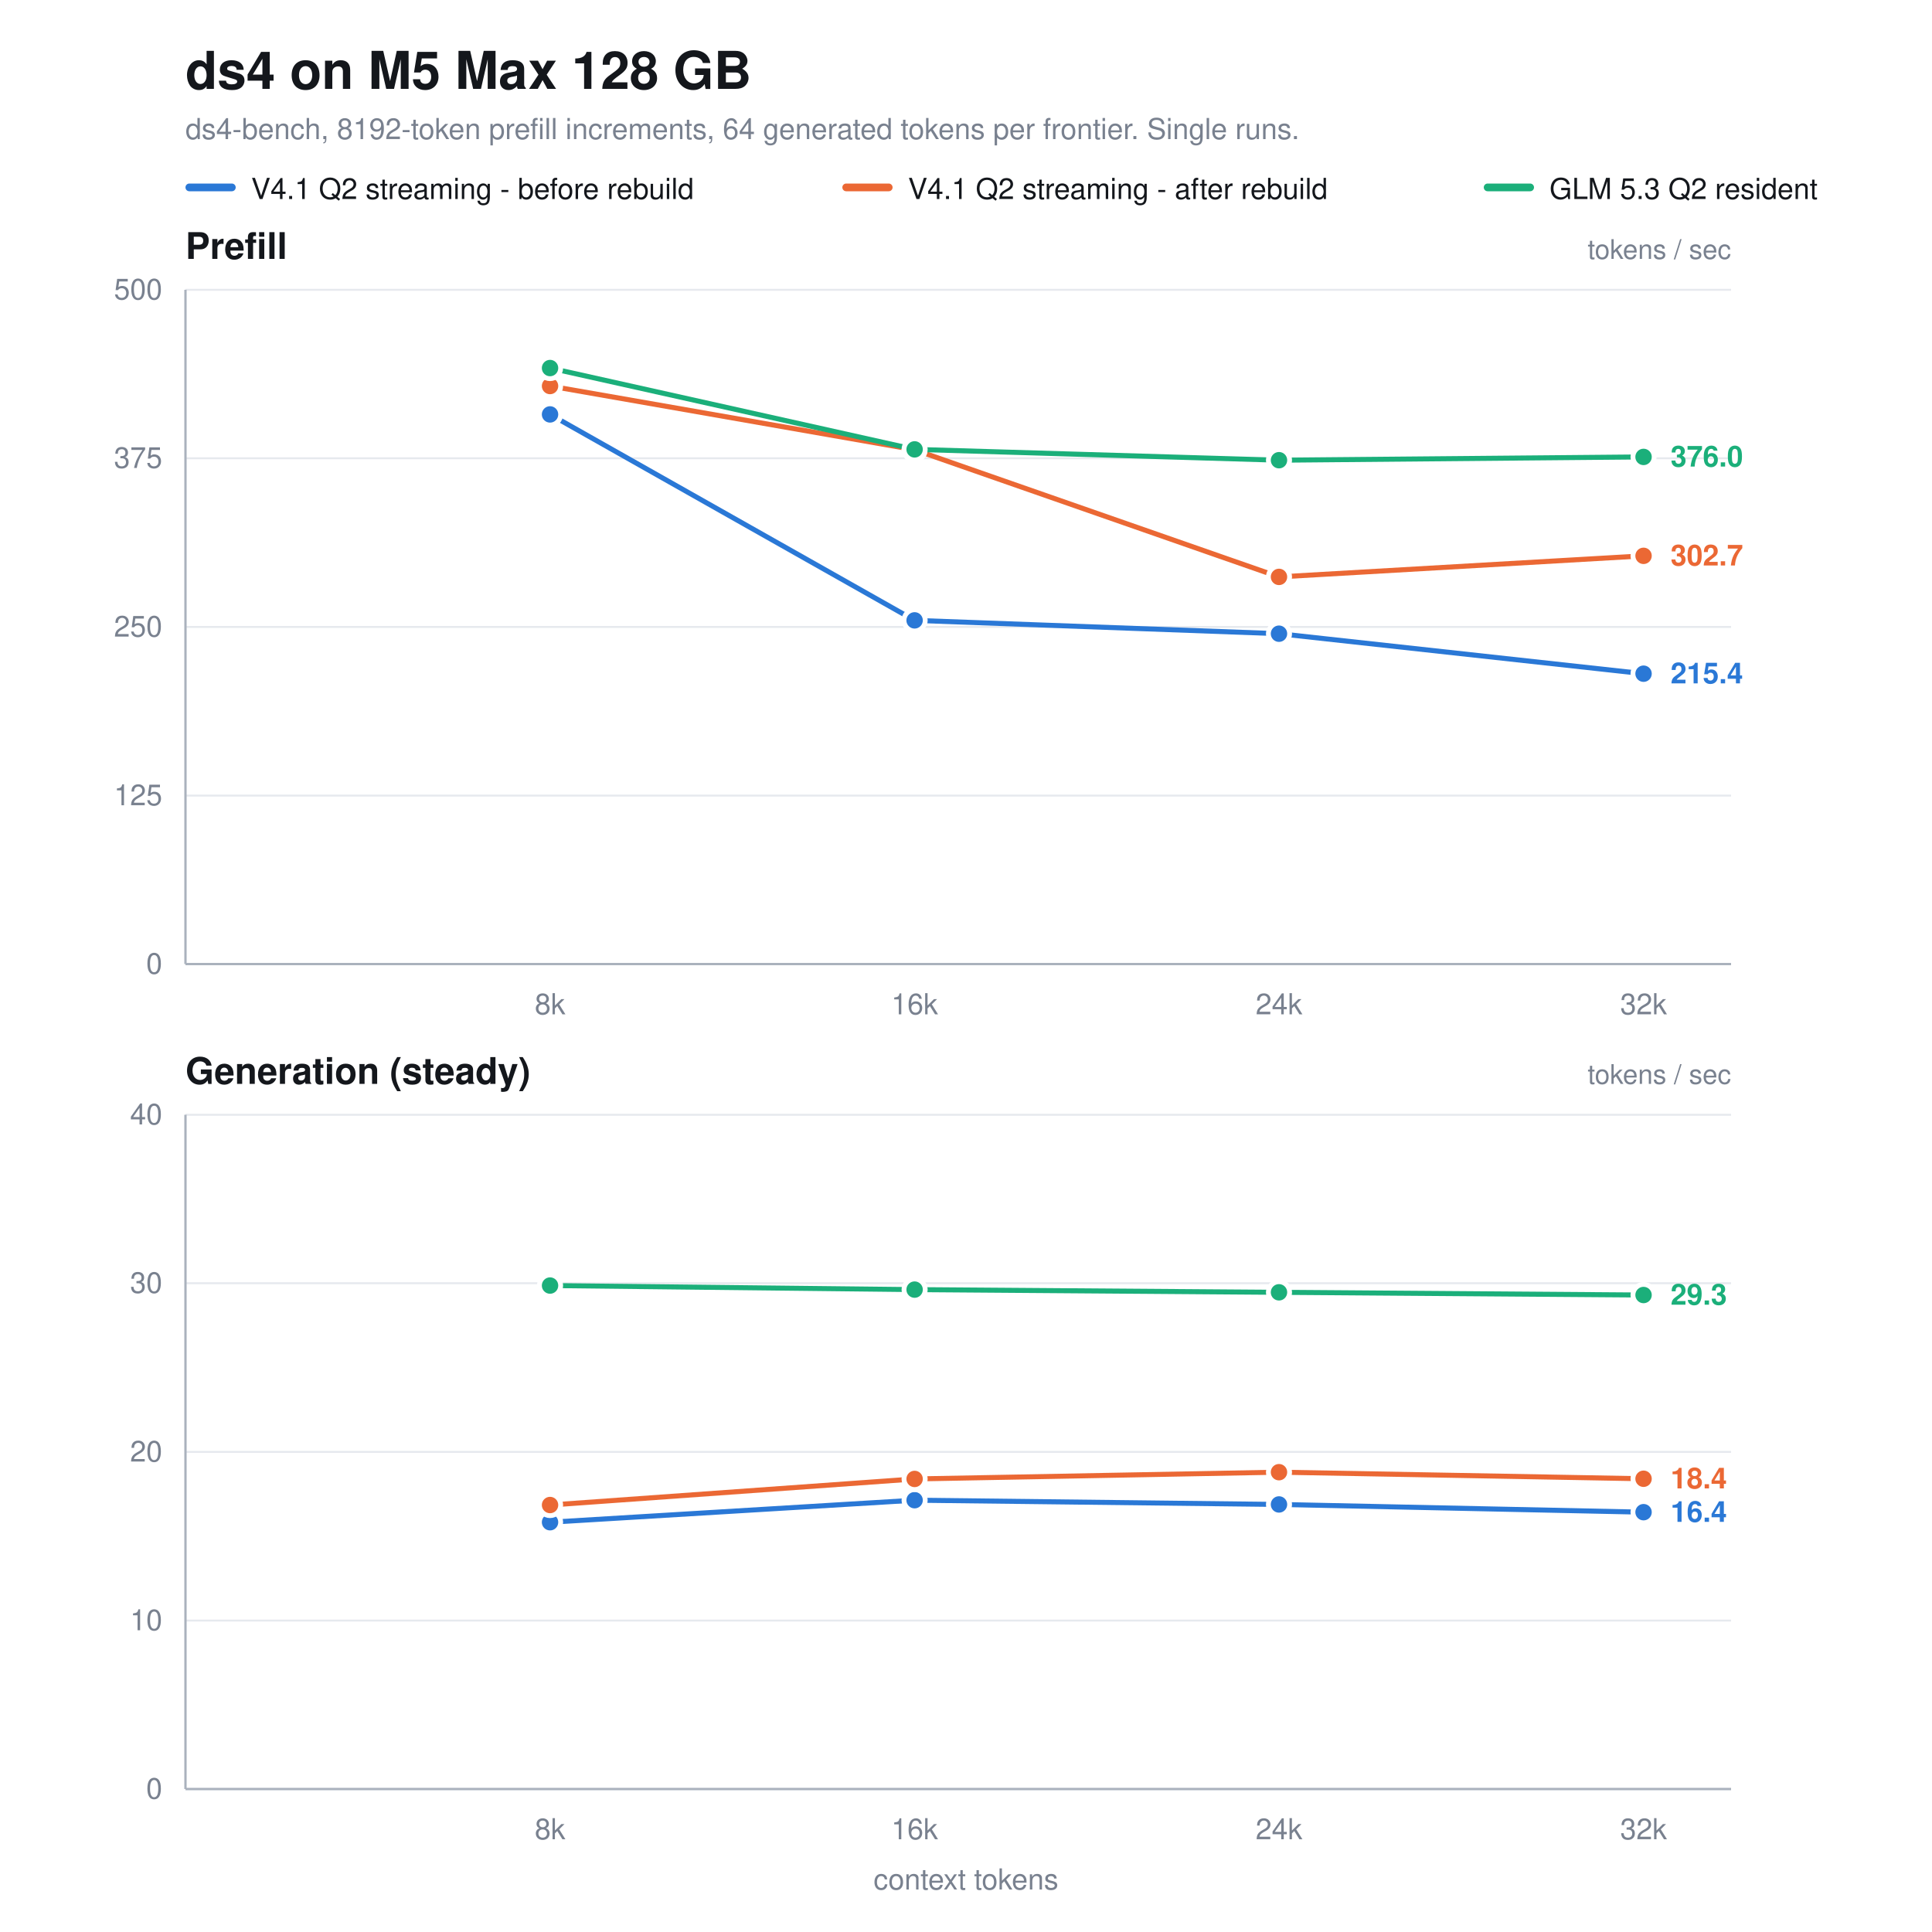
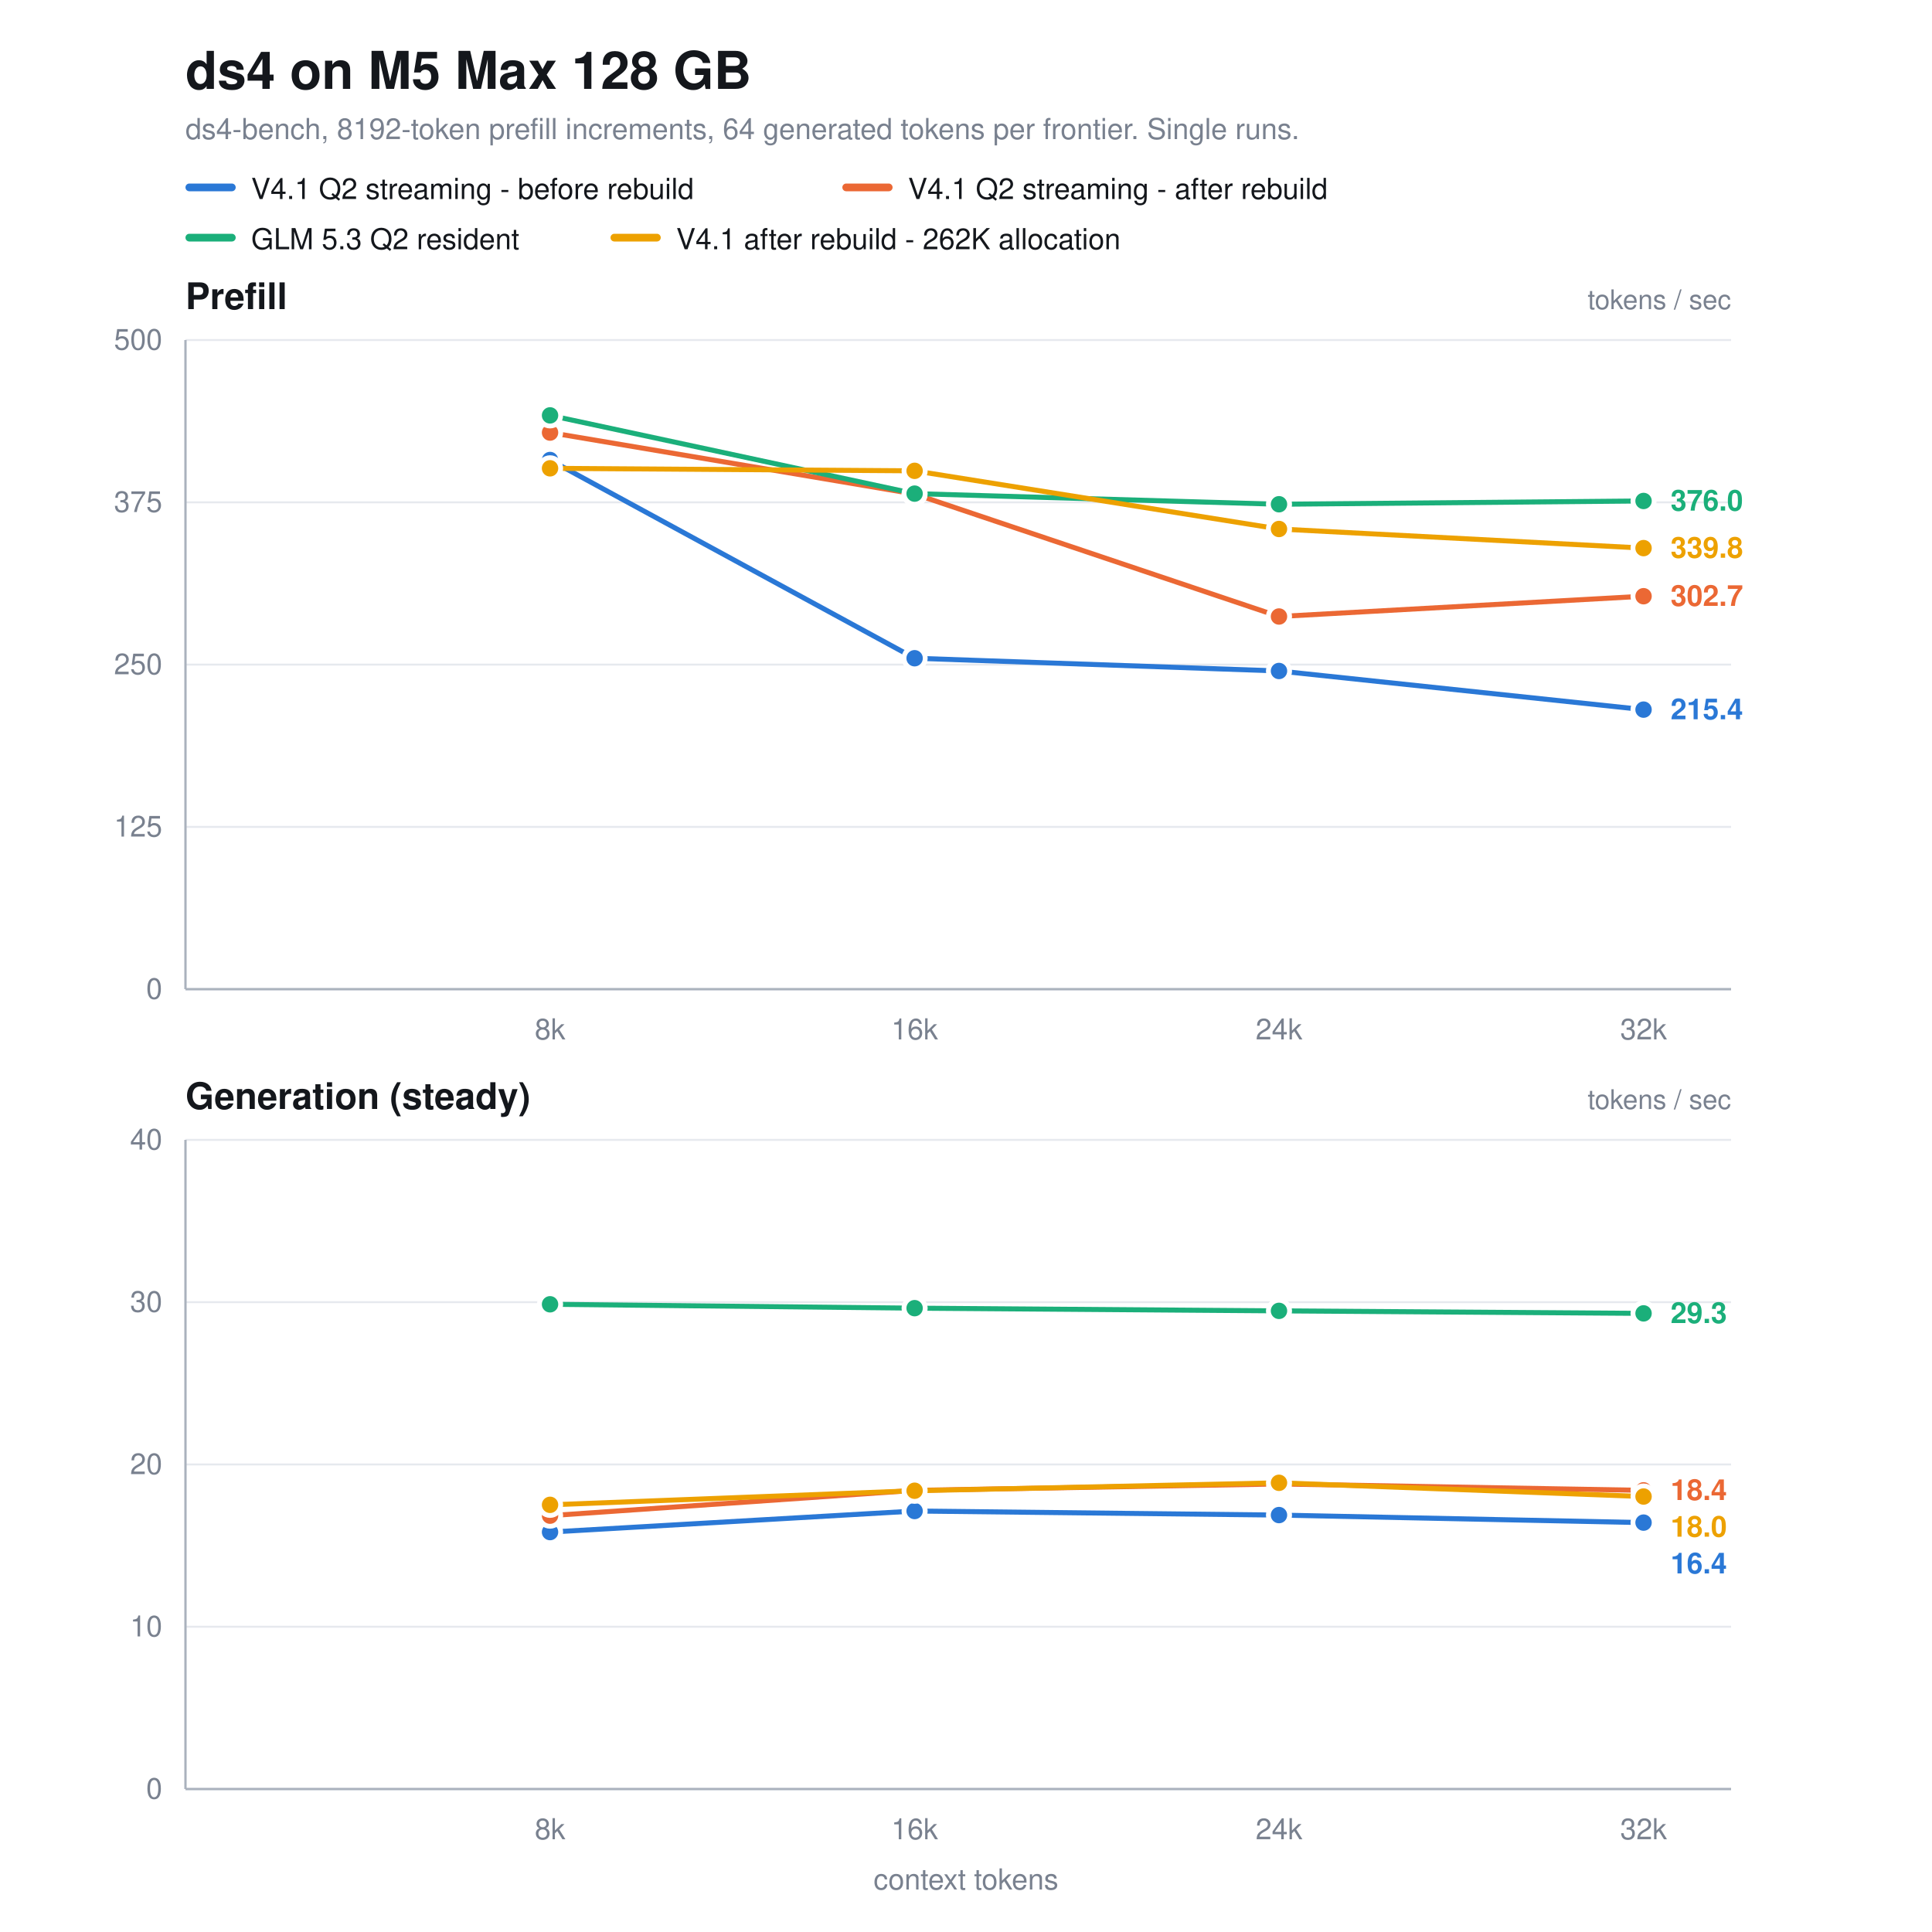
<svg xmlns="http://www.w3.org/2000/svg" width="1000" height="1000" viewBox="0 0 1000 1000" font-family="-apple-system,BlinkMacSystemFont,Segoe UI,Helvetica,Arial,sans-serif">
  <rect width="1000" height="1000" fill="#ffffff" />
  <style>.grid{stroke:#e6e9ee;stroke-width:1}.axis{stroke:#aab2bd;stroke-width:1.2}.tick{fill:#79818f;font-size:15px;font-variant-numeric:tabular-nums}.ptitle{fill:#14171c;font-size:19px;font-weight:650}.punit{fill:#79818f;font-size:14px}.val{font-size:15px;font-weight:650;font-variant-numeric:tabular-nums}.line{fill:none;stroke-width:2.6;stroke-linejoin:round;stroke-linecap:round}.title{fill:#14171c;font-size:27px;font-weight:700}.sub{fill:#79818f;font-size:15px}.leg{fill:#14171c;font-size:15px}</style>
  <text class="title" x="96" y="46">ds4 on M5 Max 128 GB</text>
  <text class="sub" x="96" y="72">ds4-bench, 8192-token prefill increments, 64 generated tokens per frontier. Single runs.</text>
  <rect x="96" y="95" width="26" height="4" rx="2" fill="#2a78d6" />
  <text class="leg" x="130" y="103">V4.1 Q2 streaming - before rebuild</text>
  <rect x="436" y="95" width="26" height="4" rx="2" fill="#eb6834" />
  <text class="leg" x="470" y="103">V4.1 Q2 streaming - after rebuild</text>
-   <rect x="768" y="95" width="26" height="4" rx="2" fill="#1baf7a" />
-   <text class="leg" x="802" y="103">GLM 5.3 Q2 resident</text>
-   <text x="96" y="134" class="ptitle">Prefill</text>
-   <text x="896" y="134" class="punit" text-anchor="end">tokens / sec</text>
-   <line class="grid" x1="96" y1="499.0" x2="896" y2="499.0" />
-   <text class="tick" x="84" y="504.0" text-anchor="end">0</text>
-   <line class="grid" x1="96" y1="411.8" x2="896" y2="411.8" />
-   <text class="tick" x="84" y="416.8" text-anchor="end">125</text>
-   <line class="grid" x1="96" y1="324.5" x2="896" y2="324.5" />
-   <text class="tick" x="84" y="329.5" text-anchor="end">250</text>
-   <line class="grid" x1="96" y1="237.2" x2="896" y2="237.2" />
-   <text class="tick" x="84" y="242.2" text-anchor="end">375</text>
-   <line class="grid" x1="96" y1="150.0" x2="896" y2="150.0" />
-   <text class="tick" x="84" y="155.0" text-anchor="end">500</text>
-   <line class="axis" x1="96" y1="150" x2="96" y2="499.0" />
-   <line class="axis" x1="96" y1="499.0" x2="896" y2="499.0" />
-   <text class="tick" x="284.7" y="525.0" text-anchor="middle">8k</text>
-   <text class="tick" x="473.4" y="525.0" text-anchor="middle">16k</text>
-   <text class="tick" x="662.0" y="525.0" text-anchor="middle">24k</text>
-   <text class="tick" x="850.7" y="525.0" text-anchor="middle">32k</text>
-   <polyline class="line" stroke="#2a78d6" points="284.7,214.5 473.4,321.1 662.0,328.0 850.7,348.7" />
-   <circle cx="284.7" cy="214.5" r="5.5" fill="#2a78d6" stroke="#ffffff" stroke-width="2.5" />
-   <circle cx="473.4" cy="321.1" r="5.5" fill="#2a78d6" stroke="#ffffff" stroke-width="2.5" />
-   <circle cx="662.0" cy="328.0" r="5.5" fill="#2a78d6" stroke="#ffffff" stroke-width="2.5" />
-   <circle cx="850.7" cy="348.7" r="5.5" fill="#2a78d6" stroke="#ffffff" stroke-width="2.5" />
-   <text class="val" x="864.7" y="353.7" fill="#2a78d6">215.4</text>
-   <polyline class="line" stroke="#eb6834" points="284.7,199.8 473.4,232.8 662.0,298.6 850.7,287.7" />
-   <circle cx="284.7" cy="199.8" r="5.5" fill="#eb6834" stroke="#ffffff" stroke-width="2.5" />
-   <circle cx="473.4" cy="232.8" r="5.5" fill="#eb6834" stroke="#ffffff" stroke-width="2.5" />
-   <circle cx="662.0" cy="298.6" r="5.5" fill="#eb6834" stroke="#ffffff" stroke-width="2.5" />
-   <circle cx="850.7" cy="287.7" r="5.5" fill="#eb6834" stroke="#ffffff" stroke-width="2.5" />
-   <text class="val" x="864.7" y="292.7" fill="#eb6834">302.7</text>
-   <polyline class="line" stroke="#1baf7a" points="284.7,190.5 473.4,232.6 662.0,238.2 850.7,236.5" />
-   <circle cx="284.7" cy="190.5" r="5.5" fill="#1baf7a" stroke="#ffffff" stroke-width="2.5" />
-   <circle cx="473.4" cy="232.6" r="5.5" fill="#1baf7a" stroke="#ffffff" stroke-width="2.5" />
-   <circle cx="662.0" cy="238.2" r="5.5" fill="#1baf7a" stroke="#ffffff" stroke-width="2.5" />
-   <circle cx="850.7" cy="236.5" r="5.5" fill="#1baf7a" stroke="#ffffff" stroke-width="2.5" />
-   <text class="val" x="864.7" y="241.5" fill="#1baf7a">376.0</text>
-   <text x="96" y="561.0" class="ptitle">Generation (steady)</text>
-   <text x="896" y="561.0" class="punit" text-anchor="end">tokens / sec</text>
+   <rect x="96" y="121" width="26" height="4" rx="2" fill="#1baf7a" />
+   <text class="leg" x="130" y="129">GLM 5.3 Q2 resident</text>
+   <rect x="316" y="121" width="26" height="4" rx="2" fill="#eda100" />
+   <text class="leg" x="350" y="129">V4.1 after rebuild - 262K allocation</text>
+   <text x="96" y="160" class="ptitle">Prefill</text>
+   <text x="896" y="160" class="punit" text-anchor="end">tokens / sec</text>
+   <line class="grid" x1="96" y1="512.0" x2="896" y2="512.0" />
+   <text class="tick" x="84" y="517.0" text-anchor="end">0</text>
+   <line class="grid" x1="96" y1="428.0" x2="896" y2="428.0" />
+   <text class="tick" x="84" y="433.0" text-anchor="end">125</text>
+   <line class="grid" x1="96" y1="344.0" x2="896" y2="344.0" />
+   <text class="tick" x="84" y="349.0" text-anchor="end">250</text>
+   <line class="grid" x1="96" y1="260.0" x2="896" y2="260.0" />
+   <text class="tick" x="84" y="265.0" text-anchor="end">375</text>
+   <line class="grid" x1="96" y1="176.0" x2="896" y2="176.0" />
+   <text class="tick" x="84" y="181.0" text-anchor="end">500</text>
+   <line class="axis" x1="96" y1="176" x2="96" y2="512.0" />
+   <line class="axis" x1="96" y1="512.0" x2="896" y2="512.0" />
+   <text class="tick" x="284.7" y="538.0" text-anchor="middle">8k</text>
+   <text class="tick" x="473.4" y="538.0" text-anchor="middle">16k</text>
+   <text class="tick" x="662.0" y="538.0" text-anchor="middle">24k</text>
+   <text class="tick" x="850.7" y="538.0" text-anchor="middle">32k</text>
+   <polyline class="line" stroke="#2a78d6" points="284.7,238.1 473.4,340.7 662.0,347.3 850.7,367.3" />
+   <circle cx="284.7" cy="238.1" r="5.5" fill="#2a78d6" stroke="#ffffff" stroke-width="2.5" />
+   <circle cx="473.4" cy="340.7" r="5.5" fill="#2a78d6" stroke="#ffffff" stroke-width="2.5" />
+   <circle cx="662.0" cy="347.3" r="5.5" fill="#2a78d6" stroke="#ffffff" stroke-width="2.5" />
+   <circle cx="850.7" cy="367.3" r="5.5" fill="#2a78d6" stroke="#ffffff" stroke-width="2.5" />
+   <polyline class="line" stroke="#eb6834" points="284.7,223.9 473.4,255.7 662.0,319.1 850.7,308.6" />
+   <circle cx="284.7" cy="223.9" r="5.5" fill="#eb6834" stroke="#ffffff" stroke-width="2.5" />
+   <circle cx="473.4" cy="255.7" r="5.5" fill="#eb6834" stroke="#ffffff" stroke-width="2.5" />
+   <circle cx="662.0" cy="319.1" r="5.5" fill="#eb6834" stroke="#ffffff" stroke-width="2.5" />
+   <circle cx="850.7" cy="308.6" r="5.5" fill="#eb6834" stroke="#ffffff" stroke-width="2.5" />
+   <polyline class="line" stroke="#1baf7a" points="284.7,215.0 473.4,255.5 662.0,261.0 850.7,259.3" />
+   <circle cx="284.7" cy="215.0" r="5.5" fill="#1baf7a" stroke="#ffffff" stroke-width="2.5" />
+   <circle cx="473.4" cy="255.5" r="5.5" fill="#1baf7a" stroke="#ffffff" stroke-width="2.5" />
+   <circle cx="662.0" cy="261.0" r="5.5" fill="#1baf7a" stroke="#ffffff" stroke-width="2.5" />
+   <circle cx="850.7" cy="259.3" r="5.5" fill="#1baf7a" stroke="#ffffff" stroke-width="2.5" />
+   <polyline class="line" stroke="#eda100" points="284.7,242.4 473.4,243.7 662.0,273.8 850.7,283.7" />
+   <circle cx="284.7" cy="242.4" r="5.5" fill="#eda100" stroke="#ffffff" stroke-width="2.5" />
+   <circle cx="473.4" cy="243.7" r="5.5" fill="#eda100" stroke="#ffffff" stroke-width="2.5" />
+   <circle cx="662.0" cy="273.8" r="5.5" fill="#eda100" stroke="#ffffff" stroke-width="2.5" />
+   <circle cx="850.7" cy="283.7" r="5.5" fill="#eda100" stroke="#ffffff" stroke-width="2.5" />
+   <text class="val" x="864.7" y="264.3" fill="#1baf7a">376.0</text>
+   <text class="val" x="864.7" y="288.7" fill="#eda100">339.8</text>
+   <text class="val" x="864.7" y="313.6" fill="#eb6834">302.7</text>
+   <text class="val" x="864.7" y="372.3" fill="#2a78d6">215.4</text>
+   <text x="96" y="574.0" class="ptitle">Generation (steady)</text>
+   <text x="896" y="574.0" class="punit" text-anchor="end">tokens / sec</text>
  <line class="grid" x1="96" y1="926.0" x2="896" y2="926.0" />
  <text class="tick" x="84" y="931.0" text-anchor="end">0</text>
-   <line class="grid" x1="96" y1="838.8" x2="896" y2="838.8" />
-   <text class="tick" x="84" y="843.8" text-anchor="end">10</text>
-   <line class="grid" x1="96" y1="751.5" x2="896" y2="751.5" />
-   <text class="tick" x="84" y="756.5" text-anchor="end">20</text>
-   <line class="grid" x1="96" y1="664.2" x2="896" y2="664.2" />
-   <text class="tick" x="84" y="669.2" text-anchor="end">30</text>
-   <line class="grid" x1="96" y1="577.0" x2="896" y2="577.0" />
-   <text class="tick" x="84" y="582.0" text-anchor="end">40</text>
-   <line class="axis" x1="96" y1="577.0" x2="96" y2="926.0" />
+   <line class="grid" x1="96" y1="842.0" x2="896" y2="842.0" />
+   <text class="tick" x="84" y="847.0" text-anchor="end">10</text>
+   <line class="grid" x1="96" y1="758.0" x2="896" y2="758.0" />
+   <text class="tick" x="84" y="763.0" text-anchor="end">20</text>
+   <line class="grid" x1="96" y1="674.0" x2="896" y2="674.0" />
+   <text class="tick" x="84" y="679.0" text-anchor="end">30</text>
+   <line class="grid" x1="96" y1="590.0" x2="896" y2="590.0" />
+   <text class="tick" x="84" y="595.0" text-anchor="end">40</text>
+   <line class="axis" x1="96" y1="590.0" x2="96" y2="926.0" />
  <line class="axis" x1="96" y1="926.0" x2="896" y2="926.0" />
  <text class="tick" x="284.7" y="952.0" text-anchor="middle">8k</text>
  <text class="tick" x="473.4" y="952.0" text-anchor="middle">16k</text>
  <text class="tick" x="662.0" y="952.0" text-anchor="middle">24k</text>
  <text class="tick" x="850.7" y="952.0" text-anchor="middle">32k</text>
-   <polyline class="line" stroke="#2a78d6" points="284.7,787.9 473.4,776.5 662.0,778.7 850.7,782.7" />
-   <circle cx="284.7" cy="787.9" r="5.5" fill="#2a78d6" stroke="#ffffff" stroke-width="2.5" />
-   <circle cx="473.4" cy="776.5" r="5.5" fill="#2a78d6" stroke="#ffffff" stroke-width="2.5" />
-   <circle cx="662.0" cy="778.7" r="5.5" fill="#2a78d6" stroke="#ffffff" stroke-width="2.5" />
-   <circle cx="850.7" cy="782.7" r="5.5" fill="#2a78d6" stroke="#ffffff" stroke-width="2.5" />
-   <text class="val" x="864.7" y="787.7" fill="#2a78d6">16.4</text>
-   <polyline class="line" stroke="#eb6834" points="284.7,779.0 473.4,765.5 662.0,762.0 850.7,765.4" />
-   <circle cx="284.7" cy="779.0" r="5.5" fill="#eb6834" stroke="#ffffff" stroke-width="2.5" />
-   <circle cx="473.4" cy="765.5" r="5.5" fill="#eb6834" stroke="#ffffff" stroke-width="2.5" />
-   <circle cx="662.0" cy="762.0" r="5.5" fill="#eb6834" stroke="#ffffff" stroke-width="2.5" />
-   <circle cx="850.7" cy="765.4" r="5.5" fill="#eb6834" stroke="#ffffff" stroke-width="2.5" />
-   <text class="val" x="864.7" y="770.4" fill="#eb6834">18.4</text>
-   <polyline class="line" stroke="#1baf7a" points="284.7,665.4 473.4,667.5 662.0,668.9 850.7,670.3" />
-   <circle cx="284.7" cy="665.4" r="5.5" fill="#1baf7a" stroke="#ffffff" stroke-width="2.5" />
-   <circle cx="473.4" cy="667.5" r="5.5" fill="#1baf7a" stroke="#ffffff" stroke-width="2.5" />
-   <circle cx="662.0" cy="668.9" r="5.5" fill="#1baf7a" stroke="#ffffff" stroke-width="2.5" />
-   <circle cx="850.7" cy="670.3" r="5.5" fill="#1baf7a" stroke="#ffffff" stroke-width="2.5" />
-   <text class="val" x="864.7" y="675.3" fill="#1baf7a">29.3</text>
+   <polyline class="line" stroke="#2a78d6" points="284.7,793.0 473.4,782.1 662.0,784.2 850.7,788.1" />
+   <circle cx="284.7" cy="793.0" r="5.5" fill="#2a78d6" stroke="#ffffff" stroke-width="2.5" />
+   <circle cx="473.4" cy="782.1" r="5.5" fill="#2a78d6" stroke="#ffffff" stroke-width="2.5" />
+   <circle cx="662.0" cy="784.2" r="5.5" fill="#2a78d6" stroke="#ffffff" stroke-width="2.5" />
+   <circle cx="850.7" cy="788.1" r="5.5" fill="#2a78d6" stroke="#ffffff" stroke-width="2.5" />
+   <polyline class="line" stroke="#eb6834" points="284.7,784.5 473.4,771.4 662.0,768.1 850.7,771.4" />
+   <circle cx="284.7" cy="784.5" r="5.5" fill="#eb6834" stroke="#ffffff" stroke-width="2.5" />
+   <circle cx="473.4" cy="771.4" r="5.5" fill="#eb6834" stroke="#ffffff" stroke-width="2.5" />
+   <circle cx="662.0" cy="768.1" r="5.5" fill="#eb6834" stroke="#ffffff" stroke-width="2.5" />
+   <circle cx="850.7" cy="771.4" r="5.5" fill="#eb6834" stroke="#ffffff" stroke-width="2.5" />
+   <polyline class="line" stroke="#1baf7a" points="284.7,675.1 473.4,677.1 662.0,678.5 850.7,679.8" />
+   <circle cx="284.7" cy="675.1" r="5.5" fill="#1baf7a" stroke="#ffffff" stroke-width="2.5" />
+   <circle cx="473.4" cy="677.1" r="5.5" fill="#1baf7a" stroke="#ffffff" stroke-width="2.5" />
+   <circle cx="662.0" cy="678.5" r="5.5" fill="#1baf7a" stroke="#ffffff" stroke-width="2.5" />
+   <circle cx="850.7" cy="679.8" r="5.5" fill="#1baf7a" stroke="#ffffff" stroke-width="2.5" />
+   <polyline class="line" stroke="#eda100" points="284.7,778.9 473.4,771.6 662.0,767.5 850.7,774.6" />
+   <circle cx="284.7" cy="778.9" r="5.5" fill="#eda100" stroke="#ffffff" stroke-width="2.5" />
+   <circle cx="473.4" cy="771.6" r="5.5" fill="#eda100" stroke="#ffffff" stroke-width="2.5" />
+   <circle cx="662.0" cy="767.5" r="5.5" fill="#eda100" stroke="#ffffff" stroke-width="2.5" />
+   <circle cx="850.7" cy="774.6" r="5.5" fill="#eda100" stroke="#ffffff" stroke-width="2.5" />
+   <text class="val" x="864.7" y="684.8" fill="#1baf7a">29.3</text>
+   <text class="val" x="864.7" y="776.4" fill="#eb6834">18.4</text>
+   <text class="val" x="864.7" y="795.4" fill="#eda100">18.0</text>
+   <text class="val" x="864.7" y="814.4" fill="#2a78d6">16.4</text>
  <text class="sub" x="500" y="978" text-anchor="middle">context tokens</text>
</svg>
